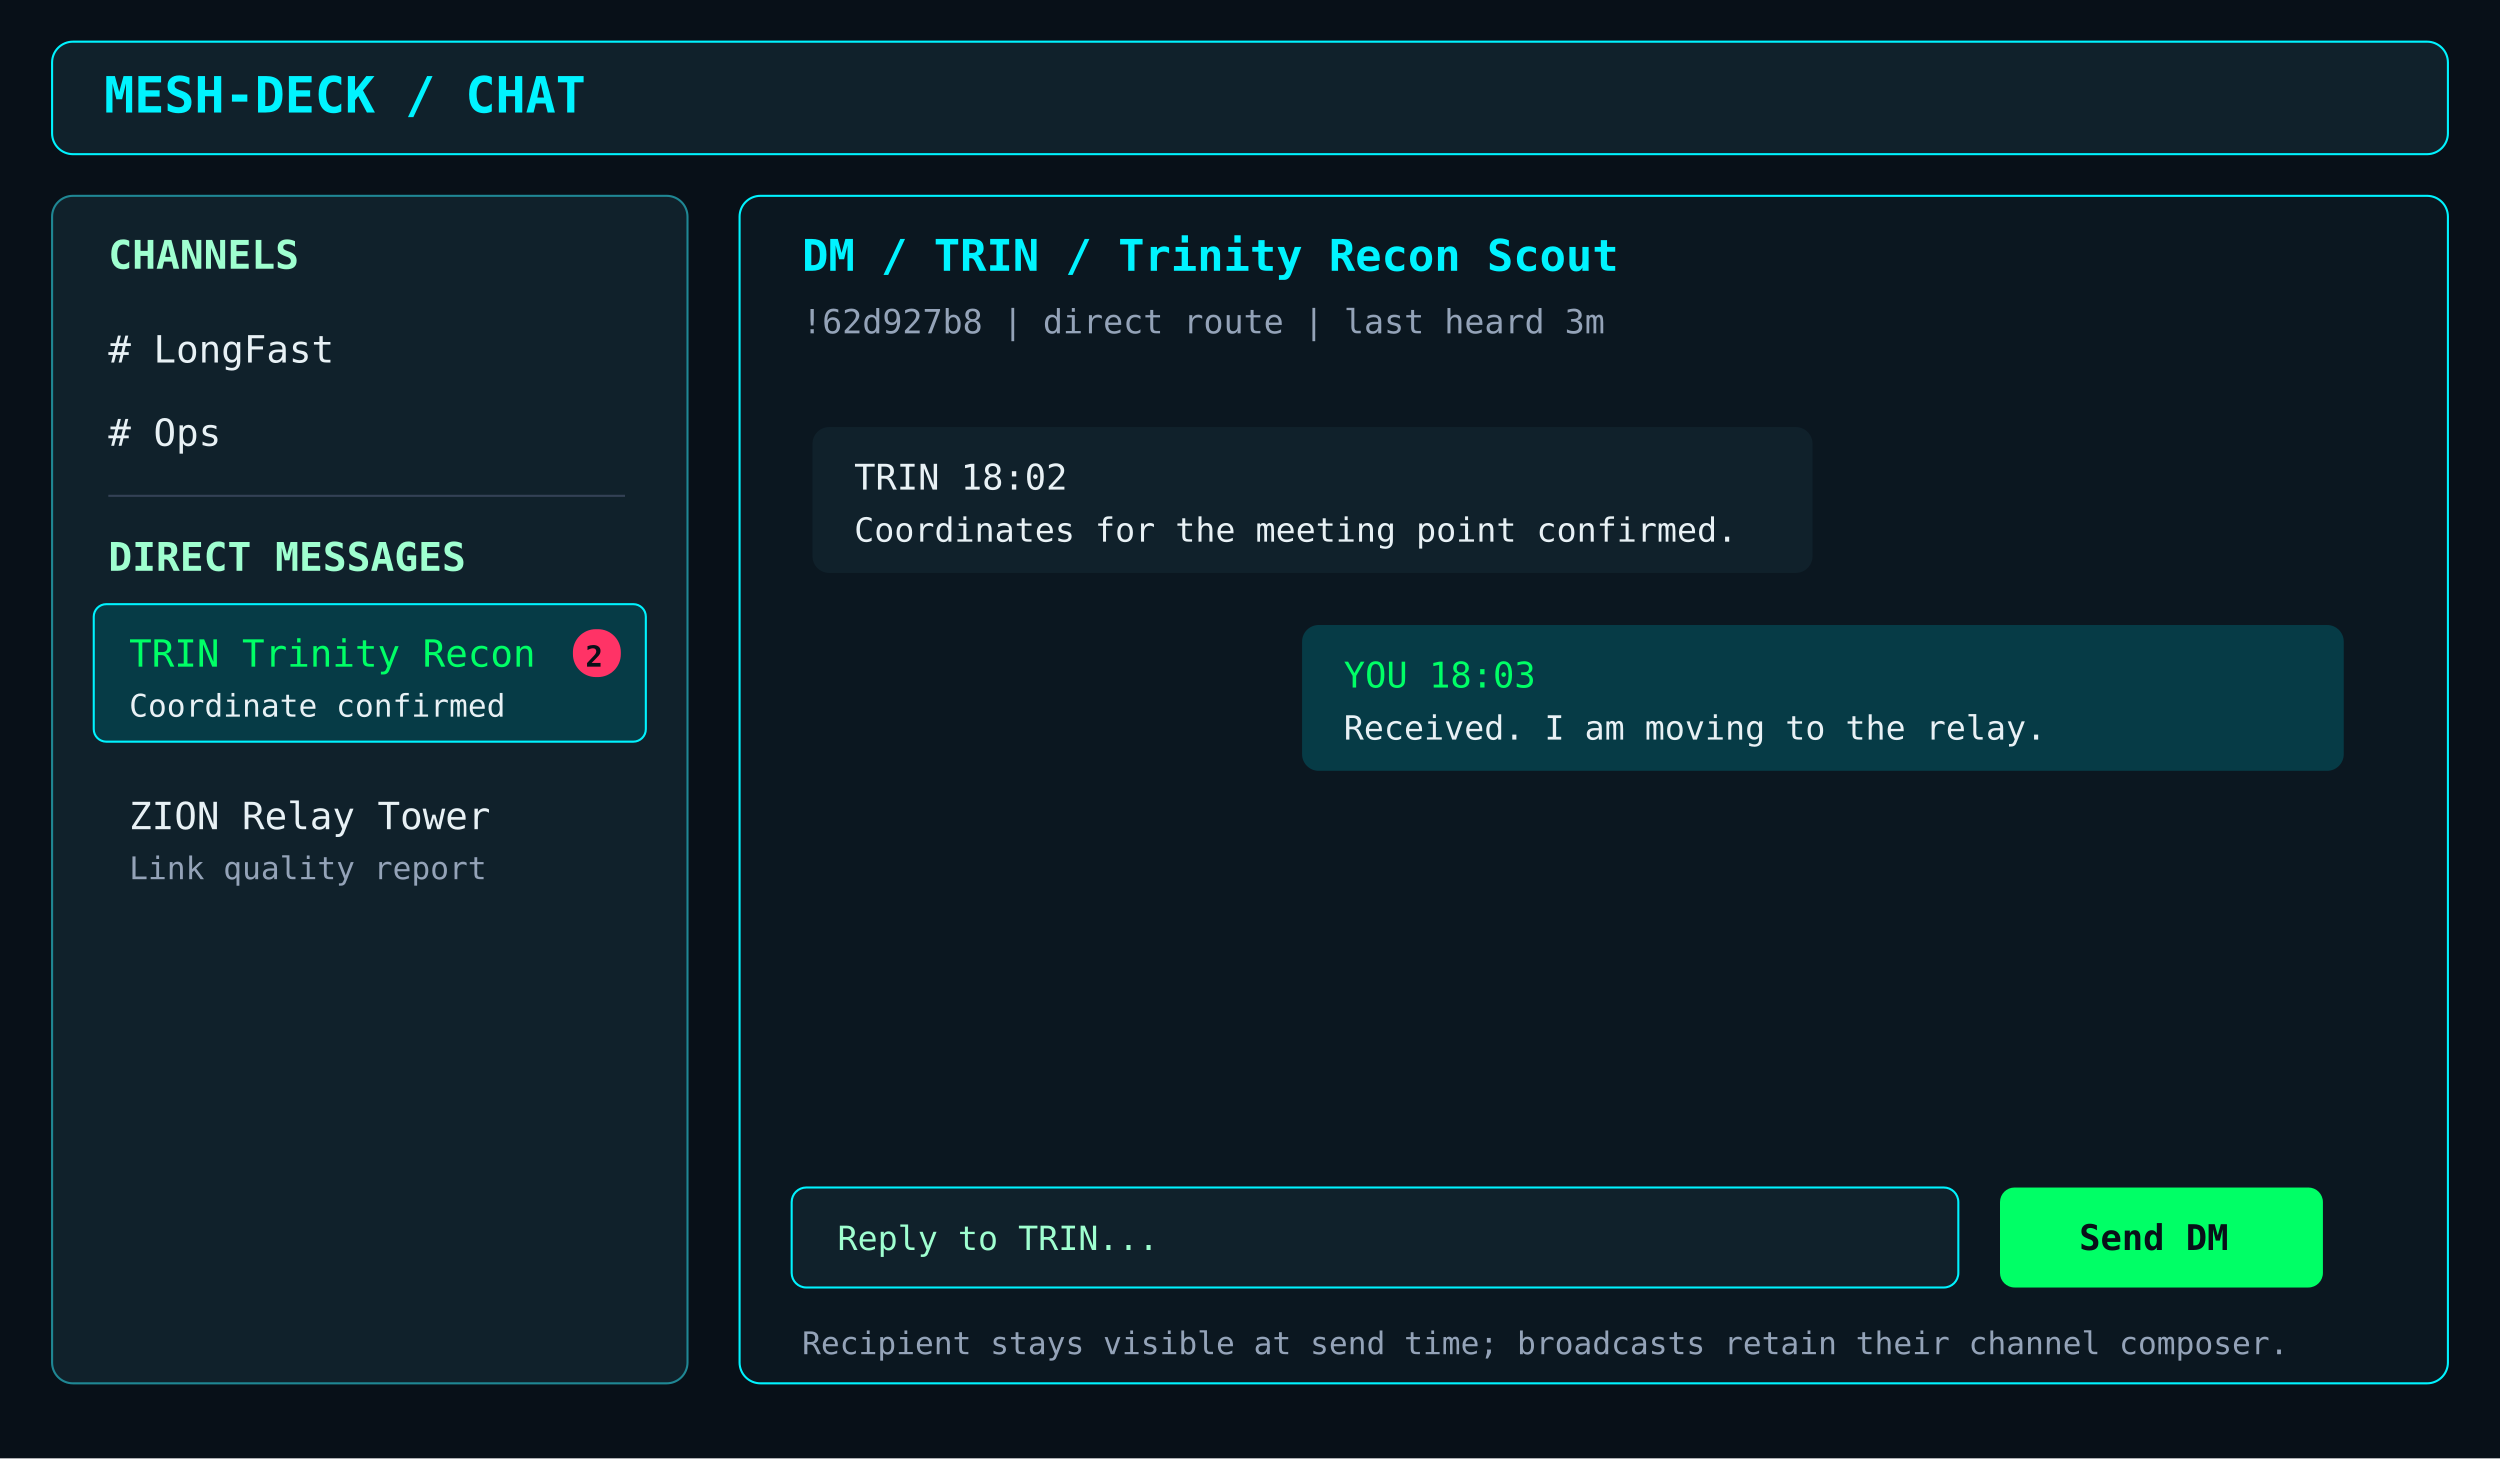
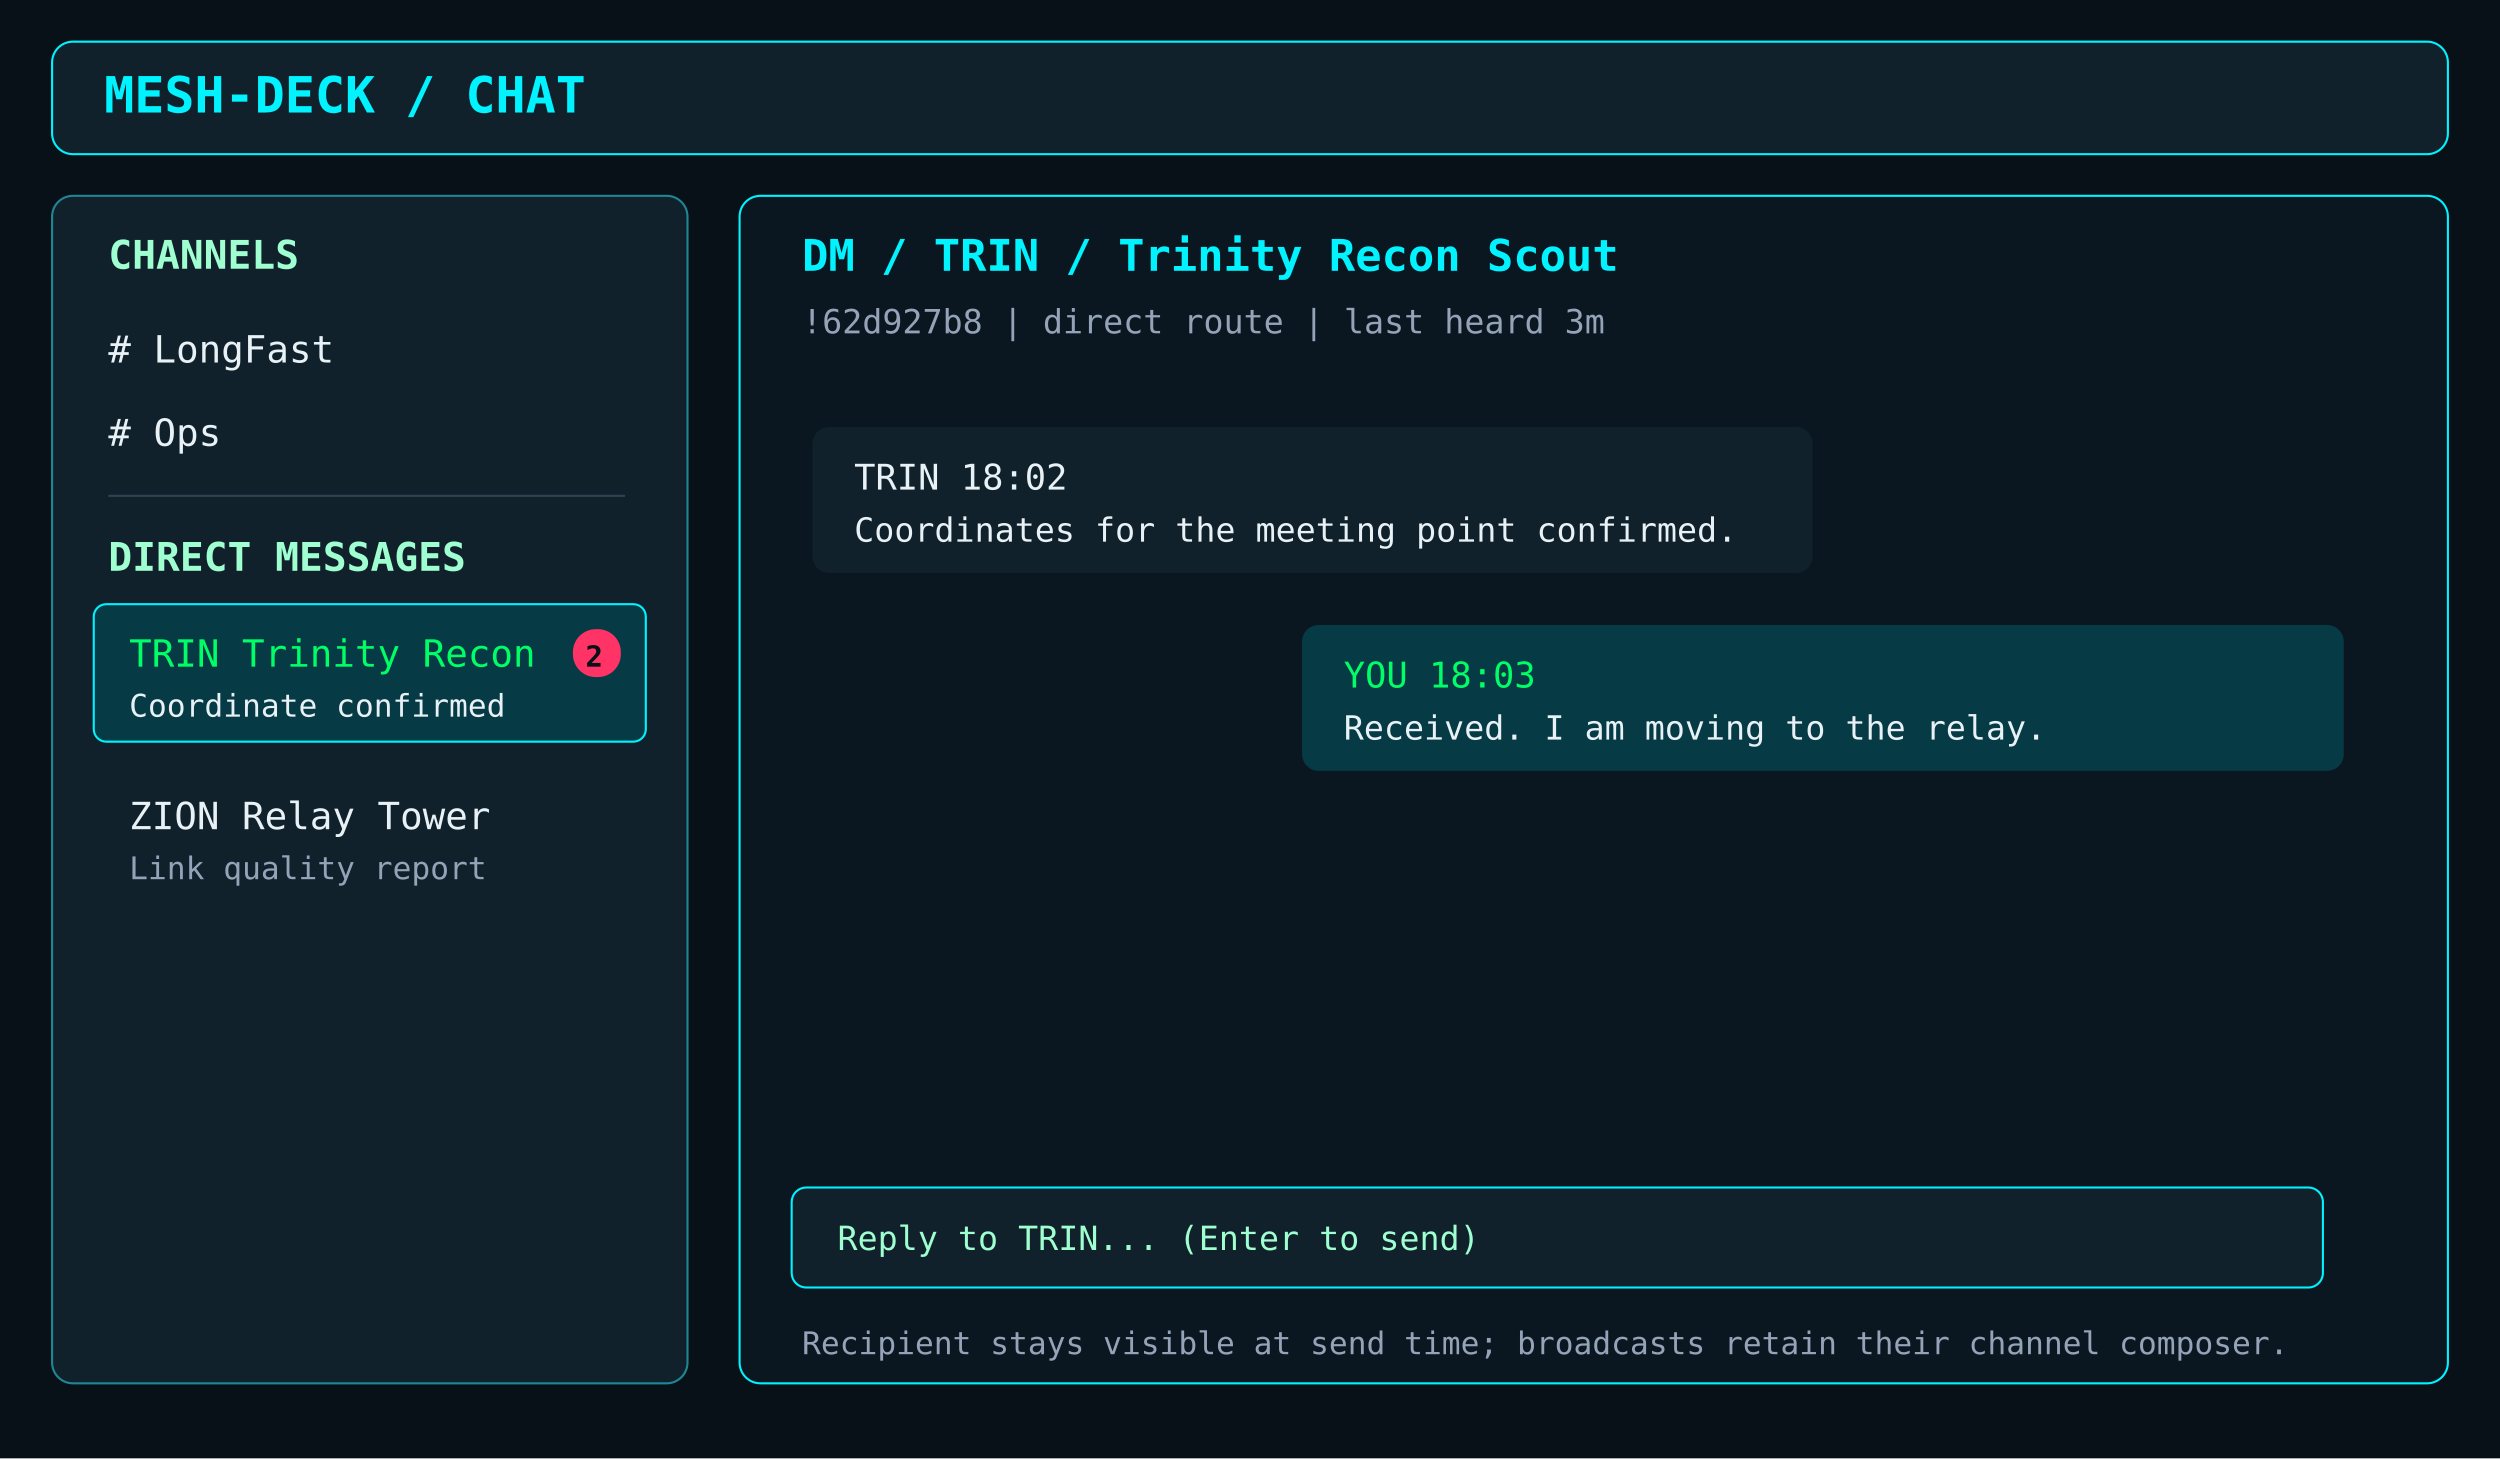
<svg xmlns="http://www.w3.org/2000/svg" width="1200" height="700" viewBox="0 0 1200 700" role="img" aria-labelledby="title desc">
  <rect width="1200" height="700" fill="#081018" />
  <rect x="25" y="20" width="1150" height="54" rx="10" fill="#10212b" stroke="#00f3ff" />
  <text x="50" y="54" fill="#00f3ff" font-family="monospace" font-size="24" font-weight="bold">MESH-DECK / CHAT</text>
  <rect x="25" y="94" width="305" height="570" rx="10" fill="#10212b" stroke="#1f8794" />
  <text x="52" y="129" fill="#9fffd0" font-family="monospace" font-size="19" font-weight="bold">CHANNELS</text>
  <text x="52" y="174" fill="#e8f1f5" font-family="monospace" font-size="18"># LongFast</text>
  <text x="52" y="214" fill="#e8f1f5" font-family="monospace" font-size="18"># Ops</text>
  <line x1="52" y1="238" x2="300" y2="238" stroke="#334155" />
  <text x="52" y="274" fill="#9fffd0" font-family="monospace" font-size="19" font-weight="bold">DIRECT MESSAGES</text>
  <rect x="45" y="290" width="265" height="66" rx="6" fill="#063b46" stroke="#00f3ff" />
  <text x="62" y="320" fill="#00ff66" font-family="monospace" font-size="18">TRIN  Trinity Recon</text>
  <text x="62" y="344" fill="#e8f1f5" font-family="monospace" font-size="15">Coordinate confirmed</text>
  <rect x="275" y="302" width="23" height="23" rx="11" fill="#ff3366" />
  <text x="281" y="320" fill="#081018" font-family="monospace" font-size="14" font-weight="bold">2</text>
  <text x="62" y="398" fill="#e8f1f5" font-family="monospace" font-size="18">ZION  Relay Tower</text>
  <text x="62" y="422" fill="#94a3b8" font-family="monospace" font-size="15">Link quality report</text>
  <rect x="355" y="94" width="820" height="570" rx="10" fill="#0b1720" stroke="#00f3ff" />
  <text x="385" y="130" fill="#00f3ff" font-family="monospace" font-size="21" font-weight="bold">DM / TRIN / Trinity Recon Scout</text>
  <text x="385" y="160" fill="#94a3b8" font-family="monospace" font-size="16">!62d927b8  |  direct route  |  last heard 3m</text>
  <rect x="390" y="205" width="480" height="70" rx="8" fill="#10212b" />
  <text x="410" y="235" fill="#e8f1f5" font-family="monospace" font-size="17">TRIN  18:02</text>
  <text x="410" y="260" fill="#e8f1f5" font-family="monospace" font-size="16">Coordinates for the meeting point confirmed.</text>
  <rect x="625" y="300" width="500" height="70" rx="8" fill="#063b46" />
  <text x="645" y="330" fill="#00ff66" font-family="monospace" font-size="17">YOU  18:03</text>
  <text x="645" y="355" fill="#e8f1f5" font-family="monospace" font-size="16">Received. I am moving to the relay.</text>
-   <rect x="380" y="570" width="560" height="48" rx="7" fill="#10212b" stroke="#00f3ff" />
-   <text x="402" y="600" fill="#9fffd0" font-family="monospace" font-size="16">Reply to TRIN...</text>
-   <rect x="960" y="570" width="155" height="48" rx="7" fill="#00ff66" />
-   <text x="998" y="600" fill="#081018" font-family="monospace" font-size="17" font-weight="bold">Send DM</text>
+   <rect x="380" y="570" width="735" height="48" rx="7" fill="#10212b" stroke="#00f3ff" />
+   <text x="402" y="600" fill="#9fffd0" font-family="monospace" font-size="16">Reply to TRIN... (Enter to send)</text>
  <text x="385" y="650" fill="#94a3b8" font-family="monospace" font-size="15">Recipient stays visible at send time; broadcasts retain their channel composer.</text>
</svg>
